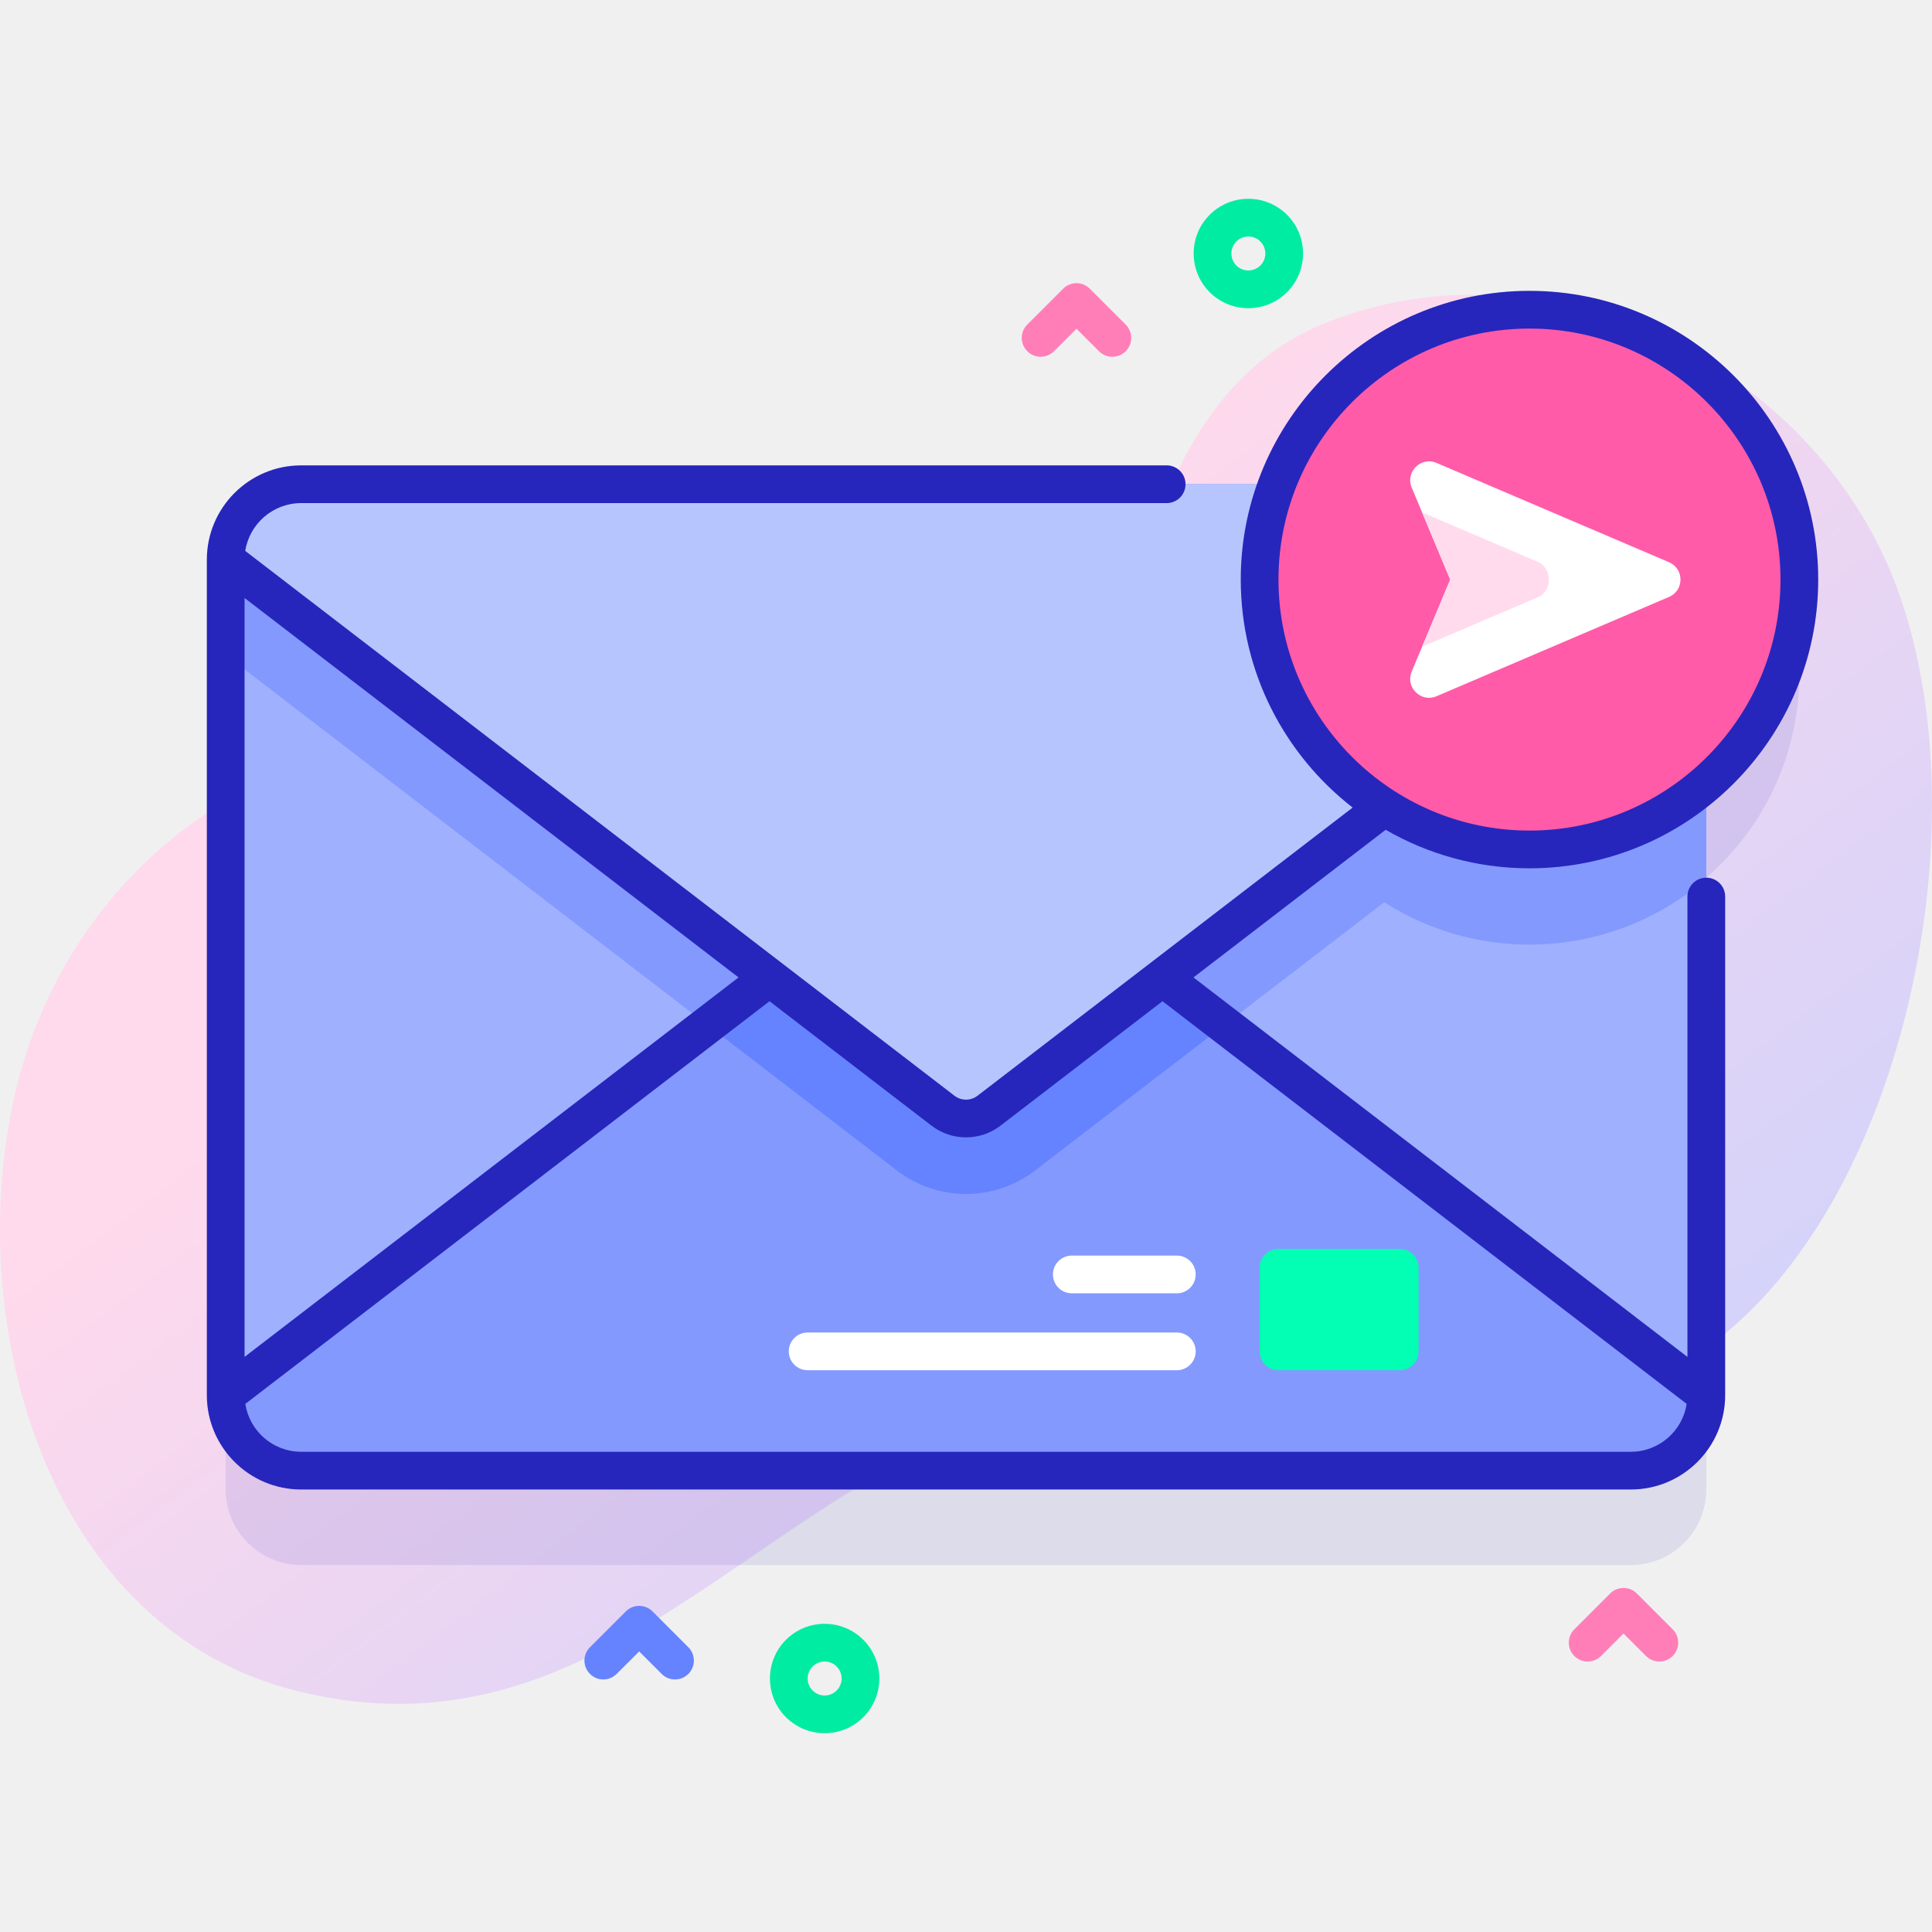
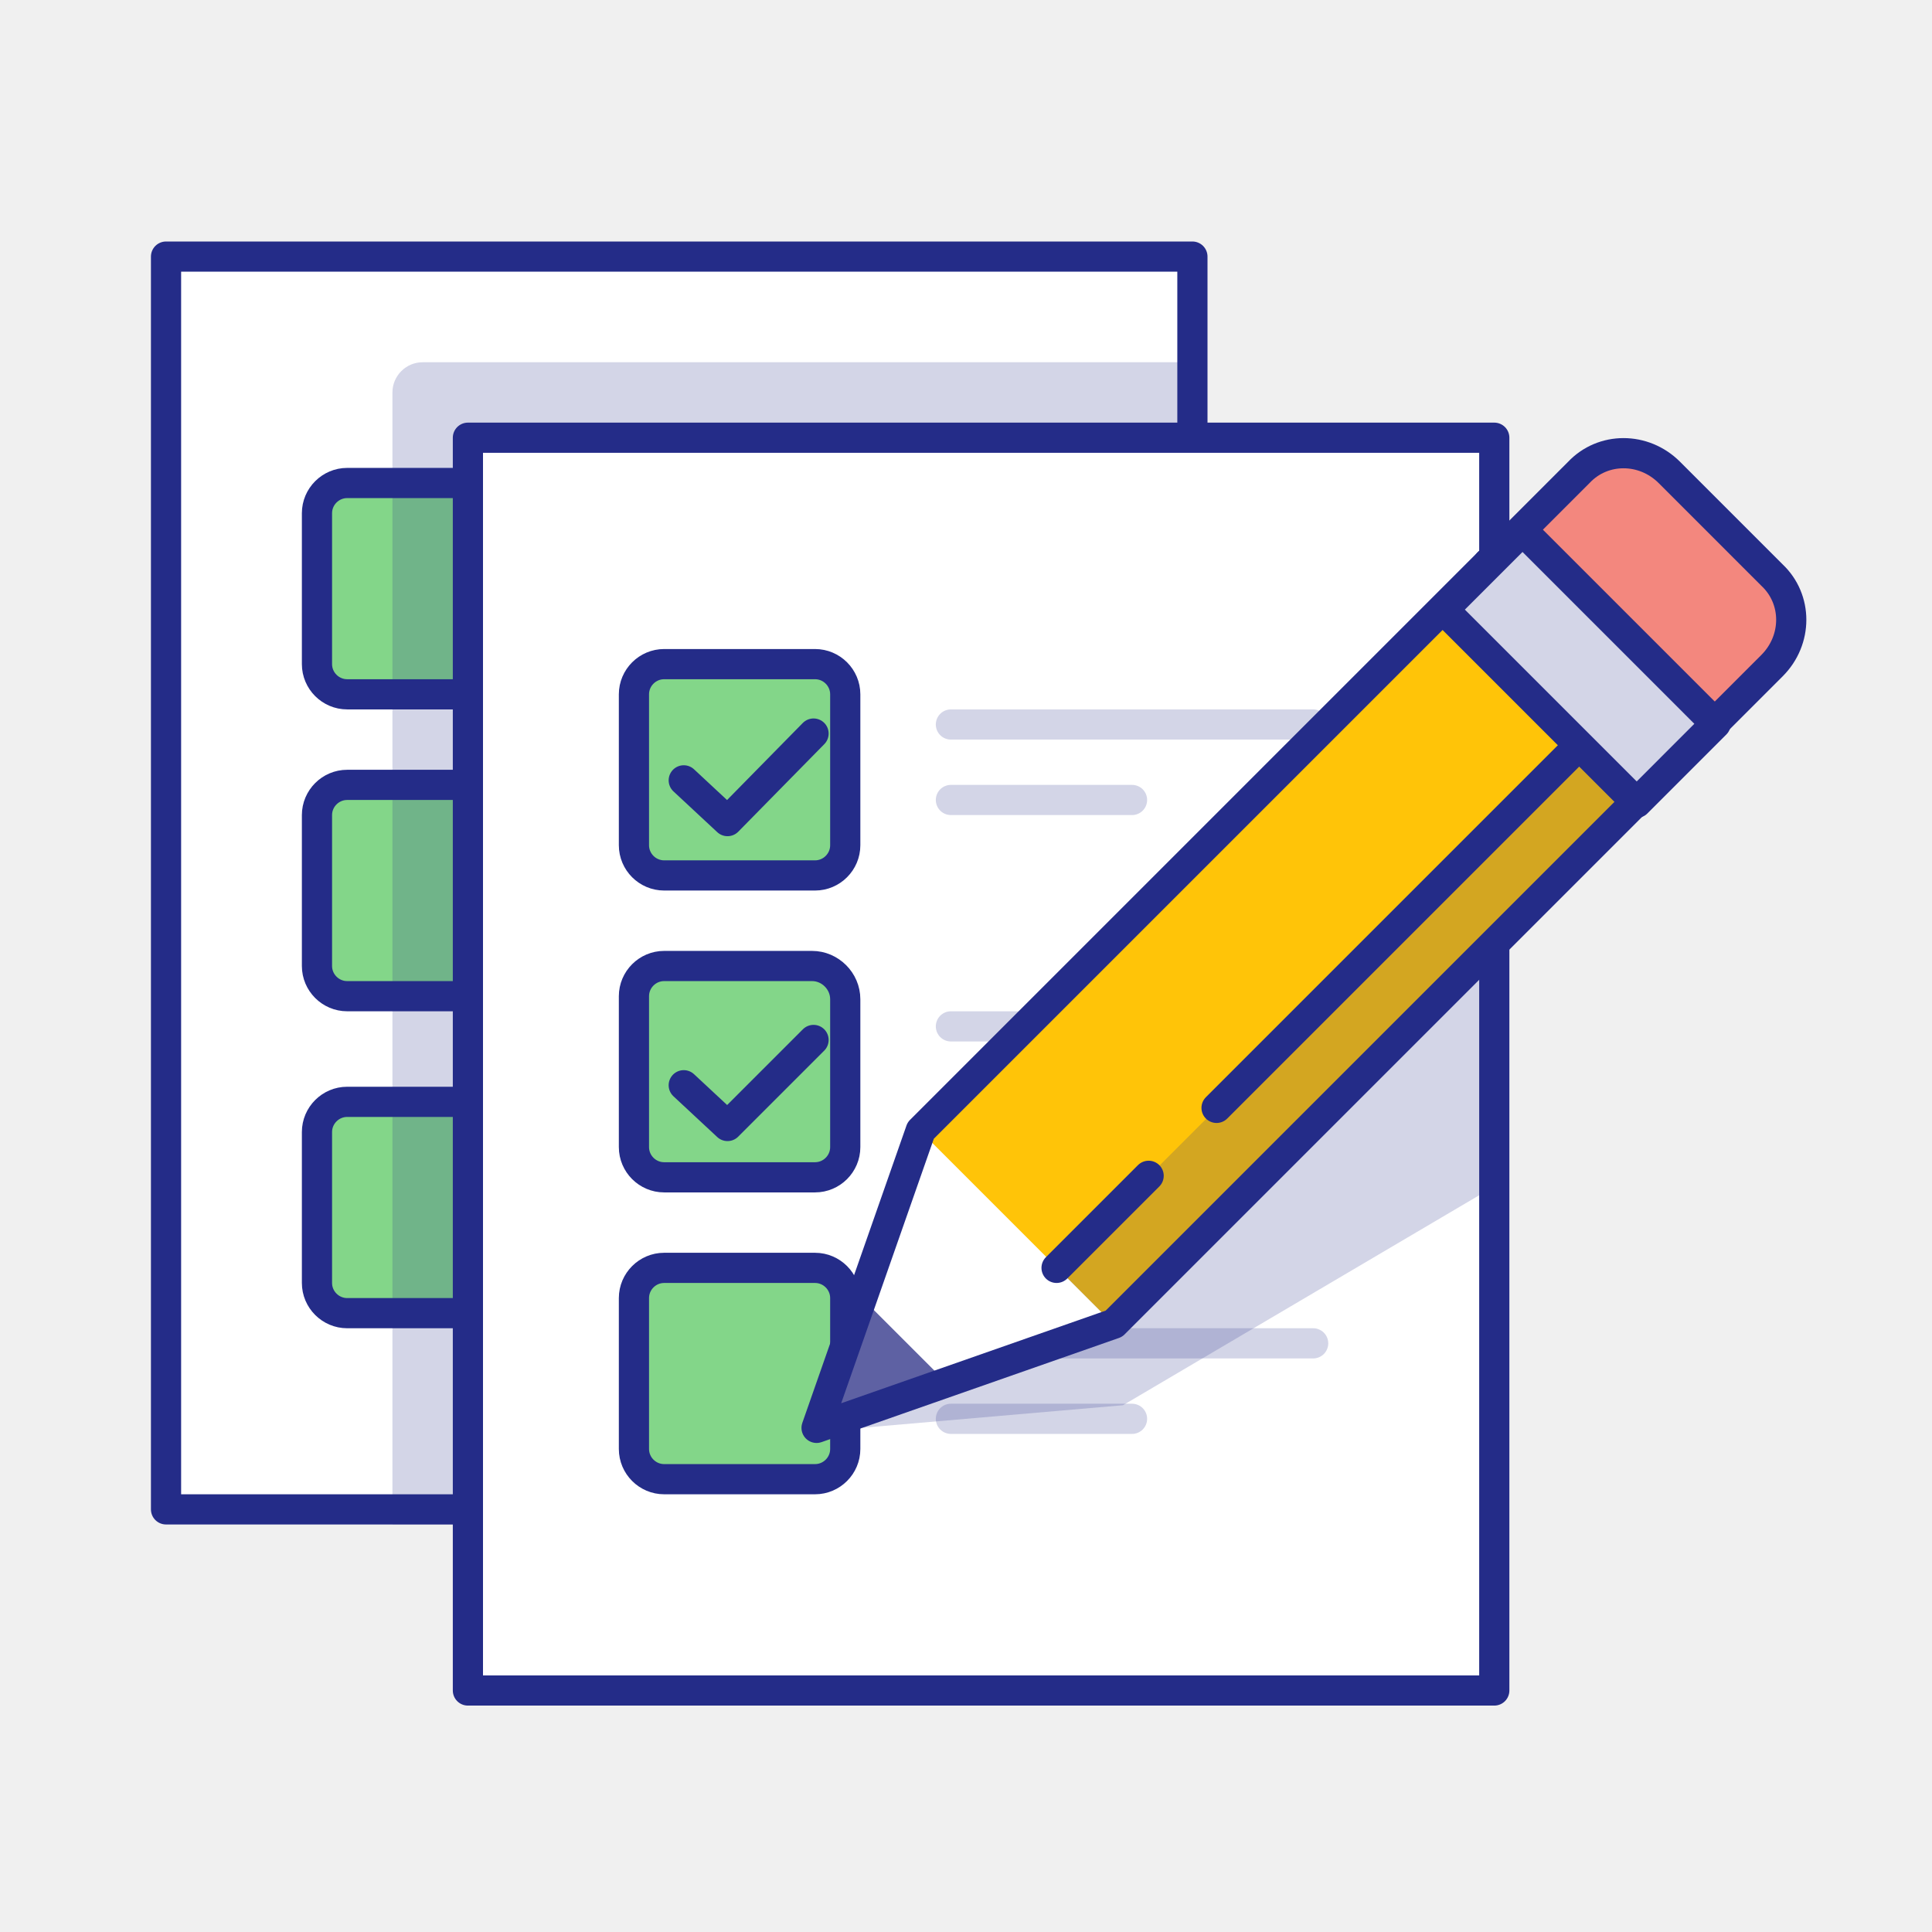
- <svg xmlns="http://www.w3.org/2000/svg" id="Capa_1" enable-background="new 0 0 512 512" height="512" viewBox="0 0 512 512" width="512">
-   <linearGradient id="SVGID_1_" gradientUnits="userSpaceOnUse" x1="432.334" x2="198.334" y1="502.645" y2="192.645">
-     <stop offset="0" stop-color="#c6d1ff" />
-     <stop offset=".583" stop-color="#e6d5f4" />
-     <stop offset=".997" stop-color="#ffd9ec" />
-   </linearGradient>
+ <svg xmlns="http://www.w3.org/2000/svg" id="Layer_1" style="enable-background:new 0 0 128 128;" version="1.1" viewBox="0 0 128 128" xml:space="preserve">
+   <style type="text/css">
+ 	.st0{opacity:0.2;fill:#FFFFFF;}
+ 	.st1{fill:#FFFFFF;}
+ 	.st2{fill:none;stroke:#242C88;stroke-width:2;stroke-linecap:round;stroke-linejoin:round;stroke-miterlimit:10;}
+ 	.st3{fill:#5E61A3;}
+ 	.st4{opacity:0.5;fill:#242C88;}
+ 	.st5{fill:#39C89A;}
+ 	.st6{fill:#CAEAFB;}
+ 	.st7{fill:#589FFF;}
+ 	.st8{fill:#FF5751;}
+ 	.st9{fill:#BC8D66;}
+ 	.st10{opacity:0.7;fill:#FFFFFF;}
+ 	.st11{fill:#F1C92A;}
+ 	.st12{opacity:0.4;fill:none;stroke:#FFFFFF;stroke-width:2;stroke-linecap:round;stroke-linejoin:round;stroke-miterlimit:10;}
+ 	.st13{fill:#F3877E;}
+ 	.st14{fill:#83D689;}
+ 	.st15{opacity:0.4;fill:#242C88;}
+ 	.st16{opacity:0.2;fill:#242C88;}
+ 	
+ 		.st17{fill:none;stroke:#FFFFFF;stroke-width:3;stroke-linecap:round;stroke-linejoin:round;stroke-miterlimit:10;stroke-dasharray:0.1,6;}
+ 	.st18{fill:#FFC408;}
+ 	
+ 		.st19{opacity:0.4;fill:none;stroke:#FFFFFF;stroke-width:3;stroke-linecap:round;stroke-linejoin:round;stroke-miterlimit:10;stroke-dasharray:0.1,6;}
+ 	.st20{fill:none;stroke:#CAEAFB;stroke-width:12;stroke-linecap:round;stroke-miterlimit:10;}
+ 	.st21{fill:none;stroke:#CAEAFB;stroke-width:7;stroke-linecap:round;stroke-miterlimit:10;}
+ 	.st22{opacity:0.4;fill:none;stroke:#242C88;stroke-width:2;stroke-linecap:round;stroke-linejoin:round;stroke-miterlimit:10;}
+ 	.st23{opacity:0.5;}
+ 	.st24{fill:#242C88;}
+ 	
+ 		.st25{fill:none;stroke:#242C88;stroke-width:3;stroke-linecap:round;stroke-linejoin:round;stroke-miterlimit:10;stroke-dasharray:0.1,6;}
+ 	.st26{opacity:0.5;fill:#FFFFFF;}
+ 	.st27{fill:none;stroke:#FFFFFF;stroke-width:3;stroke-linecap:round;stroke-linejoin:round;stroke-miterlimit:10;}
+ 	.st28{fill:none;stroke:#FFFFFF;stroke-width:2;stroke-linecap:round;stroke-linejoin:round;stroke-miterlimit:10;}
+ 	.st29{fill:#E5BD9E;}
+ 	.st30{fill:#A06D47;}
+ 	
+ 		.st31{opacity:0.3;fill:none;stroke:#FFFFFF;stroke-width:3;stroke-linecap:round;stroke-linejoin:round;stroke-miterlimit:10;stroke-dasharray:0.1,6;}
+ 	.st32{opacity:0.1;fill:#242C88;}
+ 	.st33{opacity:0.5;fill:#FF5751;}
+ 	.st34{opacity:0.2;fill:none;stroke:#242C88;stroke-width:2;stroke-linecap:round;stroke-linejoin:round;stroke-miterlimit:10;}
+ 	.st35{opacity:0.3;clip-path:url(#SVGID_2_);}
+ 	
+ 		.st36{fill:none;stroke:#FFFFFF;stroke-width:3;stroke-linecap:round;stroke-linejoin:round;stroke-miterlimit:10;stroke-dasharray:0,6;}
+ 	
+ 		.st37{opacity:0.3;fill:none;stroke:#FFFFFF;stroke-width:3;stroke-linecap:round;stroke-linejoin:round;stroke-miterlimit:10;stroke-dasharray:0,6;}
+ 	.st38{clip-path:url(#SVGID_4_);}
+ 	.st39{opacity:0.2;fill:none;stroke:#242C88;stroke-width:9;stroke-linecap:round;stroke-linejoin:round;stroke-miterlimit:10;}
+ 	.st40{opacity:0.3;}
+ 	.st41{opacity:0.4;fill:#FFFFFF;}
+ 	.st42{opacity:0.5;fill:#CAEAFB;}
+ 	.st43{opacity:0.6;fill:#242C88;}
+ 	.st44{opacity:0.5;fill:none;stroke:#242C88;stroke-width:2;stroke-linecap:round;stroke-linejoin:round;stroke-miterlimit:10;}
+ 	.st45{opacity:0.3;fill:#242C88;}
+ 	.st46{opacity:0.2;}
+ 	
+ 		.st47{clip-path:url(#SVGID_6_);fill:none;stroke:#242C88;stroke-width:2;stroke-linecap:round;stroke-linejoin:round;stroke-miterlimit:10;}
+ 	.st48{opacity:0.2;fill:none;stroke:#FFFFFF;stroke-width:8;stroke-linecap:round;stroke-linejoin:round;stroke-miterlimit:10;}
+ 	.st49{clip-path:url(#SVGID_8_);fill:#FFFFFF;}
+ 	
+ 		.st50{clip-path:url(#SVGID_8_);fill:none;stroke:#242C88;stroke-width:2;stroke-linecap:round;stroke-linejoin:round;stroke-miterlimit:10;}
+ 	.st51{opacity:0.2;clip-path:url(#SVGID_8_);fill:#242C88;}
+ 	
+ 		.st52{opacity:0.2;clip-path:url(#SVGID_8_);fill:none;stroke:#242C88;stroke-width:2;stroke-linecap:round;stroke-linejoin:round;stroke-miterlimit:10;}
+ 	.st53{fill:none;stroke:#242C88;stroke-width:1.848;stroke-linecap:round;stroke-linejoin:round;stroke-miterlimit:10;}
+ 	.st54{opacity:0.4;fill:none;stroke:#FFFFFF;stroke-width:7;stroke-linecap:round;stroke-linejoin:round;stroke-miterlimit:10;}
+ 	.st55{opacity:0.2;fill:none;stroke:#242C88;stroke-width:7;stroke-linecap:round;stroke-linejoin:round;stroke-miterlimit:10;}
+ 	.st56{opacity:7.000000e-02;fill:#242C88;}
+ 	.st57{fill:none;stroke:#FFFFFF;stroke-width:4;stroke-linecap:round;stroke-linejoin:round;stroke-miterlimit:10;}
+ 	.st58{opacity:0.4;fill:none;stroke:#FFFFFF;stroke-width:8;stroke-linecap:round;stroke-linejoin:round;stroke-miterlimit:10;}
+ 	.st59{opacity:0.2;fill:none;stroke:#242C88;stroke-width:8;stroke-linecap:round;stroke-linejoin:round;stroke-miterlimit:10;}
+ 	.st60{fill:none;stroke:#FF5751;stroke-width:4;stroke-linecap:round;stroke-linejoin:round;stroke-miterlimit:10;}
+ 	.st61{fill:none;stroke:#242C88;stroke-width:4;stroke-linecap:round;stroke-linejoin:round;stroke-miterlimit:10;}
+ </style>
+   <rect class="st1" height="83" width="68" x="11" y="17" style="fill: #FFFFFF;" />
+   <rect class="st2" height="83" width="68" x="11" y="17" style="fill: none; stroke: #242C88; stroke-linecap: round; stroke-linejoin: round; stroke-miterlimit: 10; stroke-width: 2;" />
+   <path class="st14" d="M33,46H23c-1.1,0-2-0.9-2-2V34c0-1.1,0.9-2,2-2h10c1.1,0,2,0.9,2,2v10C35,45.1,34.1,46,33,46z" style="fill: #83D689;" />
+   <path class="st14" d="M32.8,66H23c-1.1,0-2-0.9-2-2V54c0-1.1,0.9-2,2-2h10c1.1,0,2,0.9,2,2v9.8C35,65,34,66,32.8,66z" style="fill: #83D689;" />
+   <path class="st14" d="M33,87H23c-1.1,0-2-0.9-2-2V75c0-1.1,0.9-2,2-2h10c1.1,0,2,0.9,2,2v10C35,86.1,34.1,87,33,87z" style="fill: #83D689;" />
+   <path class="st2" d="M33,46H23c-1.1,0-2-0.9-2-2V34c0-1.1,0.9-2,2-2h10c1.1,0,2,0.9,2,2v10C35,45.1,34.1,46,33,46z" style="fill: none; stroke: #242C88; stroke-linecap: round; stroke-linejoin: round; stroke-miterlimit: 10; stroke-width: 2;" />
+   <path class="st2" d="M32.8,66H23c-1.1,0-2-0.9-2-2V54c0-1.1,0.9-2,2-2h10c1.1,0,2,0.9,2,2v9.8C35,65,34,66,32.8,66z" style="fill: none; stroke: #242C88; stroke-linecap: round; stroke-linejoin: round; stroke-miterlimit: 10; stroke-width: 2;" />
+   <path class="st2" d="M33,87H23c-1.1,0-2-0.9-2-2V75c0-1.1,0.9-2,2-2h10c1.1,0,2,0.9,2,2v10C35,86.1,34.1,87,33,87z" style="fill: none; stroke: #242C88; stroke-linecap: round; stroke-linejoin: round; stroke-miterlimit: 10; stroke-width: 2;" />
+   <path class="st16" d="M79,101V24H28c-1.1,0-2,0.9-2,2v75H79z" style="fill: #242C88; opacity: 0.2;" />
+   <rect class="st1" height="83" width="68" x="31" y="29" style="fill: #FFFFFF;" />
+   <rect class="st2" height="83" width="68" x="31" y="29" style="fill: none; stroke: #242C88; stroke-linecap: round; stroke-linejoin: round; stroke-miterlimit: 10; stroke-width: 2;" />
+   <line class="st34" x1="63" x2="75" y1="53" y2="53" style="fill: none; opacity: 0.2; stroke: #242C88; stroke-linecap: round; stroke-linejoin: round; stroke-miterlimit: 10; stroke-width: 2;" />
+   <line class="st34" x1="63" x2="87" y1="48" y2="48" style="fill: none; opacity: 0.2; stroke: #242C88; stroke-linecap: round; stroke-linejoin: round; stroke-miterlimit: 10; stroke-width: 2;" />
+   <path class="st14" d="M54,58H44c-1.1,0-2-0.9-2-2V46c0-1.1,0.9-2,2-2h10c1.1,0,2,0.9,2,2v10C56,57.1,55.1,58,54,58z" style="fill: #83D689;" />
+   <polyline class="st2" points="45.3,51.7 48.2,54.4 53.9,48.6 " style="fill: none; stroke: #242C88; stroke-linecap: round; stroke-linejoin: round; stroke-miterlimit: 10; stroke-width: 2;" />
+   <line class="st34" x1="63" x2="75" y1="74" y2="74" style="fill: none; opacity: 0.2; stroke: #242C88; stroke-linecap: round; stroke-linejoin: round; stroke-miterlimit: 10; stroke-width: 2;" />
+   <line class="st34" x1="63" x2="87" y1="68" y2="68" style="fill: none; opacity: 0.2; stroke: #242C88; stroke-linecap: round; stroke-linejoin: round; stroke-miterlimit: 10; stroke-width: 2;" />
+   <path class="st14" d="M54,78H44c-1.1,0-2-0.9-2-2V66c0-1.1,0.9-2,2-2h9.8c1.2,0,2.2,1,2.2,2.2V76C56,77.1,55.1,78,54,78z" style="fill: #83D689;" />
+   <polyline class="st2" points="45.3,71.9 48.2,74.6 53.9,68.9 " style="fill: none; stroke: #242C88; stroke-linecap: round; stroke-linejoin: round; stroke-miterlimit: 10; stroke-width: 2;" />
+   <line class="st34" x1="63" x2="75" y1="94" y2="94" style="fill: none; opacity: 0.2; stroke: #242C88; stroke-linecap: round; stroke-linejoin: round; stroke-miterlimit: 10; stroke-width: 2;" />
+   <line class="st34" x1="63" x2="87" y1="89" y2="89" style="fill: none; opacity: 0.2; stroke: #242C88; stroke-linecap: round; stroke-linejoin: round; stroke-miterlimit: 10; stroke-width: 2;" />
+   <path class="st14" d="M54,98H44c-1.1,0-2-0.9-2-2V86c0-1.1,0.9-2,2-2h10c1.1,0,2,0.9,2,2v10C56,97.1,55.1,98,54,98z" style="fill: #83D689;" />
+   <path class="st2" d="M54,58H44c-1.1,0-2-0.9-2-2V46c0-1.1,0.9-2,2-2h10c1.1,0,2,0.9,2,2v10C56,57.1,55.1,58,54,58z" style="fill: none; stroke: #242C88; stroke-linecap: round; stroke-linejoin: round; stroke-miterlimit: 10; stroke-width: 2;" />
+   <path class="st2" d="M54,78H44c-1.1,0-2-0.9-2-2V66c0-1.1,0.9-2,2-2h9.8c1.2,0,2.2,1,2.2,2.2V76C56,77.1,55.1,78,54,78z" style="fill: none; stroke: #242C88; stroke-linecap: round; stroke-linejoin: round; stroke-miterlimit: 10; stroke-width: 2;" />
+   <path class="st2" d="M54,98H44c-1.1,0-2-0.9-2-2V86c0-1.1,0.9-2,2-2h10c1.1,0,2,0.9,2,2v10C56,97.1,55.1,98,54,98z" style="fill: none; stroke: #242C88; stroke-linecap: round; stroke-linejoin: round; stroke-miterlimit: 10; stroke-width: 2;" />
+   <polygon class="st16" points="99,57.6 65.2,77.5 53.6,94.9 74.4,93.1 99,78.6 " style="fill: #242C88; opacity: 0.2;" />
  <g>
-     <g>
-       <path d="m501.873 153.583c-22.357-56.888-91.226-91.003-149.556-68.427-66.582 25.769-44.506 131.673-104.983 153.088-32.669 11.568-80.963-31.644-113.969-38.27-60.821-12.21-115.881 30.705-129.439 90.134-13.832 60.63 8.353 141.61 74.967 158.066 79.35 19.602 120.683-51.729 187.249-72.211 68.31-21.019 144.263 28.622 200.814-31.776 41.78-44.621 57.055-134.272 34.917-190.604z" fill="url(#SVGID_1_)" />
-     </g>
-     <g>
-       <path d="m476.847 178.593c0-39.498-32.019-71.517-71.517-71.517-30.6 0-56.699 19.225-66.91 46.25h-258.607c-11.046 0-20 8.954-20 20v221.41c0 11.046 8.954 20 20 20h352.375c11.046 0 20-8.954 20-20v-162.14c15.098-13.113 24.659-32.435 24.659-54.003z" fill="#2626bc" opacity=".1" />
-       <g>
-         <g>
-           <path d="m432.188 389.736h-352.376c-11.046 0-20-8.954-20-20v-221.41c0-11.046 8.954-20 20-20h352.375c11.046 0 20 8.954 20 20v221.41c.001 11.046-8.954 20-19.999 20z" fill="#9fb0fe" />
-           <g fill="#8399fe">
-             <path d="m452.19 148.331v84.5c-12.55 10.89-28.93 17.49-46.86 17.49-39.5 0-71.52-32.02-71.52-71.51 0-19.7 7.97-37.55 20.86-50.48h77.52c11.04 0 20 8.95 20 20z" />
-             <path d="m452.19 148.331v25.21l-177.91 136.67c-5.22 4.01-11.71 6.21-18.28 6.21s-13.06-2.2-18.28-6.21l-177.91-136.67v-25.21c0-11.05 8.96-20 20-20h352.38c11.04 0 20 8.95 20 20z" />
-             <path d="m262.092 223.711 190.096 146.025c0 11.046-8.954 20-20 20h-352.376c-11.046 0-20-8.954-20-20l190.096-146.025c3.593-2.76 8.591-2.76 12.184 0z" />
-           </g>
-           <path d="m324.49 271.641-50.21 38.57c-5.22 4.01-11.71 6.21-18.28 6.21s-13.06-2.2-18.28-6.21l-50.21-38.57 62.4-47.93c3.59-2.76 8.59-2.76 12.18 0z" fill="#6583fe" />
-           <path d="m249.908 294.352-190.096-146.026c0-11.046 8.954-20 20-20h352.375c11.046 0 20 8.954 20 20l-190.095 146.026c-3.593 2.759-8.591 2.759-12.184 0z" fill="#b7c5ff" />
-         </g>
-         <g>
-           <path d="m370.948 363.125h-32.134c-2.761 0-5-2.239-5-5v-22.154c0-2.761 2.239-5 5-5h32.134c2.761 0 5 2.239 5 5v22.154c0 2.762-2.239 5-5 5z" fill="#02ffb3" />
-           <g>
-             <g>
-               <g>
-                 <path d="m311.871 342.743h-27.833c-2.762 0-5-2.239-5-5s2.238-5 5-5h27.833c2.762 0 5 2.239 5 5s-2.238 5-5 5z" fill="#fff" />
-               </g>
-             </g>
-             <g>
-               <g>
-                 <path d="m311.871 363.125h-97.833c-2.762 0-5-2.239-5-5s2.238-5 5-5h97.833c2.762 0 5 2.239 5 5s-2.238 5-5 5z" fill="#fff" />
-               </g>
-             </g>
-           </g>
-         </g>
-         <g>
-           <circle cx="405.33" cy="153.593" fill="#ff5ba8" r="71.517" />
-           <path d="m405.33 230.11c42.191 0 76.517-34.325 76.517-76.517s-34.325-76.517-76.517-76.517-76.517 34.325-76.517 76.517c0 24.544 11.629 46.41 29.653 60.421l-99.42 76.372c-1.791 1.378-4.297 1.379-6.092 0l-187.962-144.386c1.121-7.17 7.341-12.674 14.82-12.674h229.366c2.762 0 5-2.239 5-5s-2.238-5-5-5h-229.365c-13.785 0-25 11.215-25 25v221.41c0 13.785 11.215 25 25 25h352.375c13.785 0 25-11.215 25-25v-132.14c0-2.761-2.238-5-5-5s-5 2.239-5 5v121.994l-130.908-100.559 50.94-39.13c11.23 6.48 24.239 10.209 38.11 10.209zm-209.61 28.921-130.907 100.559v-201.118zm251.27 113.018c-1.118 7.174-7.32 12.687-14.803 12.687h-352.374c-7.483 0-13.685-5.513-14.803-12.687l138.919-106.713 42.934 32.98c2.69 2.066 5.914 3.1 9.138 3.1s6.447-1.033 9.138-3.1l42.934-32.981zm-108.177-218.456c0-36.677 29.839-66.517 66.517-66.517s66.517 29.839 66.517 66.517-29.839 66.517-66.517 66.517-66.517-29.84-66.517-66.517z" fill="#2626bc" />
-         </g>
-         <path d="m374.114 129.204 10.206 24.389-10.206 24.389c-1.733 4.142 2.448 8.292 6.576 6.528l61.619-26.319c4.048-1.729 4.048-7.467 0-9.196l-61.619-26.319c-4.128-1.764-8.309 2.386-6.576 6.528z" fill="#fff" />
-         <path d="m407.601 158.261-30.725 13.13 7.442-17.8-7.451-17.8 30.734 13.13c3.833 1.64 3.833 7.71 0 9.34z" fill="#ffdbed" />
-       </g>
-       <path d="m330.828 81.671c-3.714 0-7.427-1.413-10.253-4.24-5.654-5.654-5.654-14.853 0-20.506 5.651-5.652 14.852-5.654 20.505 0 5.654 5.654 5.654 14.853 0 20.506-2.826 2.827-6.539 4.24-10.252 4.24zm0-18.991c-1.152 0-2.305.438-3.183 1.316-1.754 1.754-1.754 4.609 0 6.364 1.756 1.754 4.608 1.755 6.364 0 1.754-1.754 1.754-4.609 0-6.364-.877-.877-2.03-1.316-3.181-1.316z" fill="#00eca2" />
-       <path d="m218.538 459.315c-3.713 0-7.427-1.414-10.253-4.24-5.654-5.654-5.654-14.853 0-20.506 5.652-5.653 14.854-5.653 20.506 0 5.654 5.654 5.654 14.853 0 20.506-2.826 2.827-6.54 4.24-10.253 4.24zm0-18.991c-1.152 0-2.305.438-3.183 1.316-1.754 1.754-1.754 4.609 0 6.364 1.756 1.755 4.609 1.755 6.365 0 1.754-1.754 1.754-4.609 0-6.364-.877-.877-2.03-1.316-3.182-1.316z" fill="#00eca2" />
-       <path d="m294.78 94.547c-1.279 0-2.56-.488-3.535-1.464l-5.965-5.964-5.965 5.964c-1.951 1.952-5.119 1.952-7.07 0-1.953-1.953-1.953-5.119 0-7.071l9.5-9.5c1.951-1.952 5.119-1.952 7.07 0l9.5 9.5c1.953 1.953 1.953 5.119 0 7.071-.975.975-2.255 1.464-3.535 1.464z" fill="#ff7eb8" />
-       <path d="m439.746 440.322c-1.279 0-2.56-.488-3.535-1.464l-5.965-5.964-5.965 5.964c-1.951 1.952-5.119 1.952-7.07 0-1.953-1.953-1.953-5.119 0-7.071l9.5-9.5c1.951-1.952 5.119-1.952 7.07 0l9.5 9.5c1.953 1.953 1.953 5.119 0 7.071-.975.975-2.256 1.464-3.535 1.464z" fill="#ff7eb8" />
-       <path d="m178.884 445.072c-1.279 0-2.56-.488-3.535-1.464l-5.965-5.964-5.965 5.964c-1.951 1.952-5.119 1.952-7.07 0-1.953-1.953-1.953-5.119 0-7.071l9.5-9.5c1.951-1.952 5.119-1.952 7.07 0l9.5 9.5c1.953 1.953 1.953 5.119 0 7.071-.976.975-2.256 1.464-3.535 1.464z" fill="#6583fe" />
-     </g>
+     <polygon class="st1" points="111.4,50.1 73.8,87.7 54.1,94.6 61,74.9 98.6,37.3  " style="fill: #FFFFFF;" />
+     <rect class="st18" height="18.1" transform="matrix(0.7071 -0.7071 0.7071 0.7071 -18.9596 79.2808)" width="53.2" x="59.6" y="53.5" style="fill: #FFC408;" />
+     <rect class="st16" height="5.3" transform="matrix(0.7071 -0.7071 0.7071 0.7071 -20.8293 83.7946)" width="53.2" x="64.1" y="64.4" style="fill: #242C88; opacity: 0.2;" />
+     <polygon class="st3" points="57.1,86 54.1,94.4 62.5,91.4  " style="fill: #5E61A3;" />
+     <polygon class="st2" points="111.4,50.1 73.8,87.7 54.1,94.6 61,74.9 98.6,37.3  " style="fill: none; stroke: #242C88; stroke-linecap: round; stroke-linejoin: round; stroke-miterlimit: 10; stroke-width: 2;" />
+     <path class="st13" d="M111.4,50.1l6-6c1.7-1.7,1.7-4.4,0-6l-6.8-6.8c-1.7-1.7-4.4-1.7-6,0l-6,6L111.4,50.1z" style="fill: #F3877E;" />
+     <path class="st2" d="M111.4,50.1l6-6c1.7-1.7,1.7-4.4,0-6l-6.8-6.8c-1.7-1.7-4.4-1.7-6,0l-6,6L111.4,50.1z" style="fill: none; stroke: #242C88; stroke-linecap: round; stroke-linejoin: round; stroke-miterlimit: 10; stroke-width: 2;" />
+     <line class="st2" x1="80.6" x2="106.9" y1="73.4" y2="47.1" style="fill: none; stroke: #242C88; stroke-linecap: round; stroke-linejoin: round; stroke-miterlimit: 10; stroke-width: 2;" />
+     <line class="st2" x1="70" x2="76.1" y1="84" y2="77.9" style="fill: none; stroke: #242C88; stroke-linecap: round; stroke-linejoin: round; stroke-miterlimit: 10; stroke-width: 2;" />
+     <rect class="st1" height="18.1" transform="matrix(0.7071 -0.7071 0.7071 0.7071 -0.5282 86.9153)" width="7.4" x="100.9" y="35.1" style="fill: #FFFFFF;" />
+     <rect class="st16" height="18.1" transform="matrix(0.7071 -0.7071 0.7071 0.7071 -0.5282 86.9153)" width="7.4" x="100.9" y="35.1" style="fill: #242C88; opacity: 0.2;" />
+     <rect class="st2" height="18.1" transform="matrix(0.7071 -0.7071 0.7071 0.7071 -0.5282 86.9153)" width="7.4" x="100.9" y="35.1" style="fill: none; stroke: #242C88; stroke-linecap: round; stroke-linejoin: round; stroke-miterlimit: 10; stroke-width: 2;" />
  </g>
</svg>
